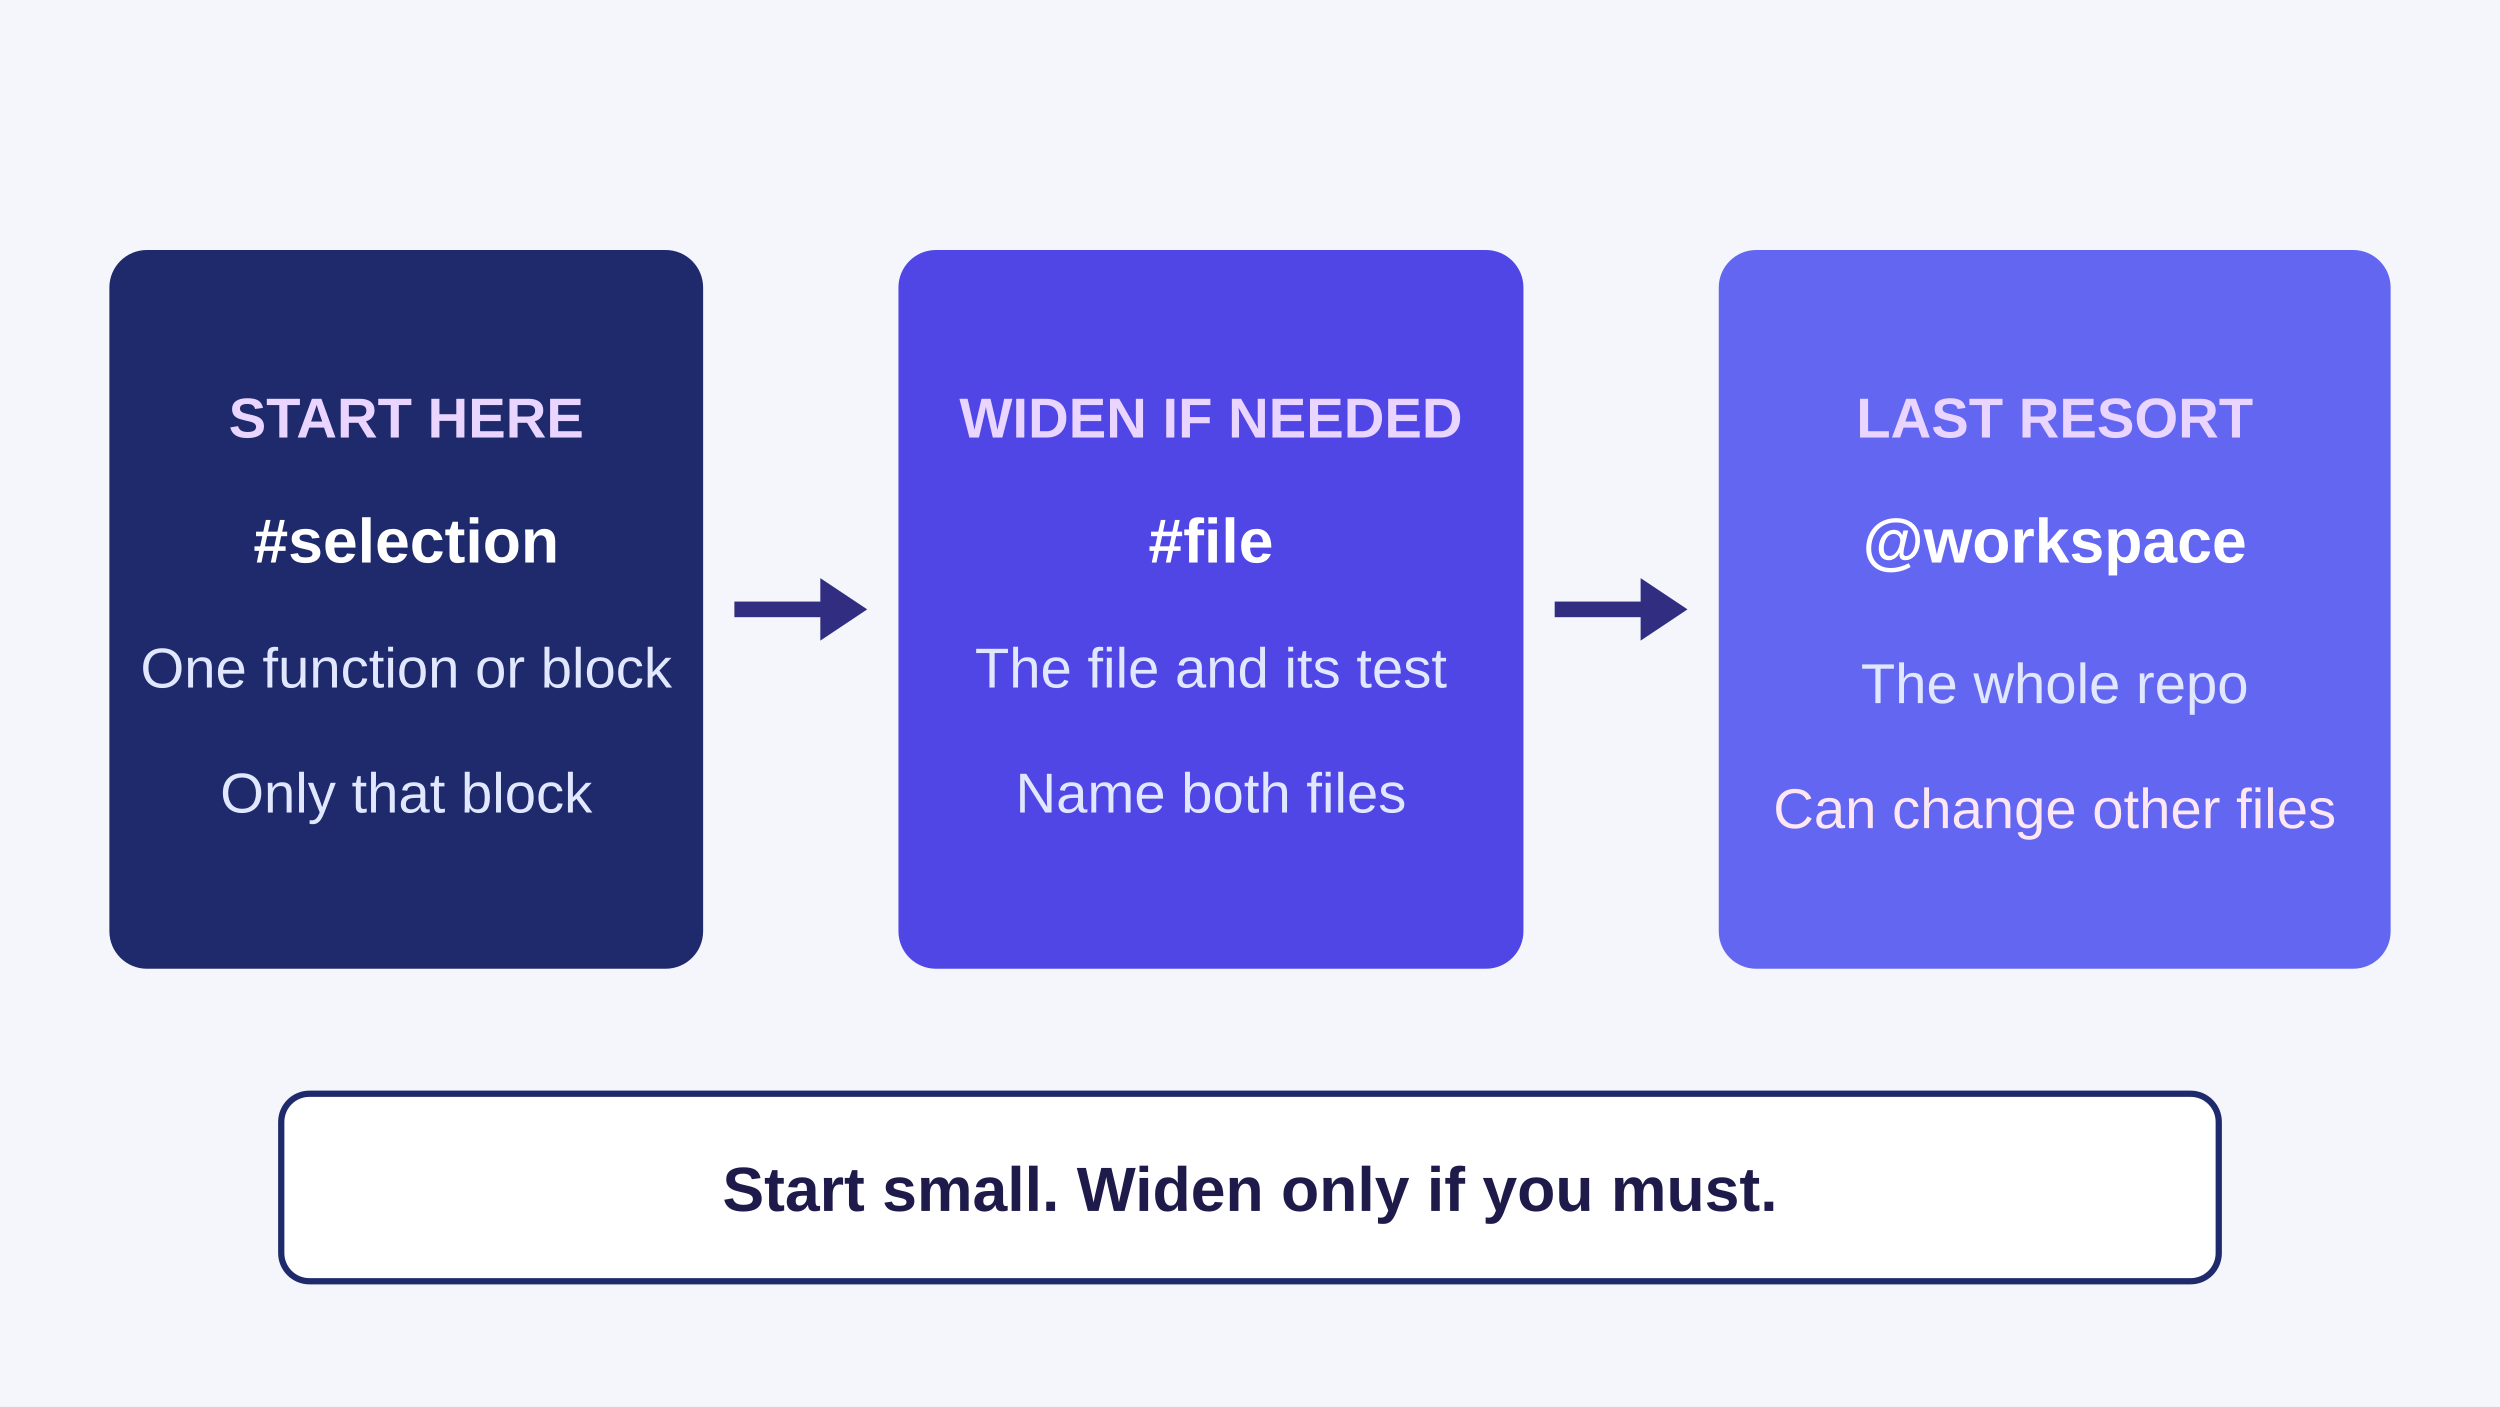
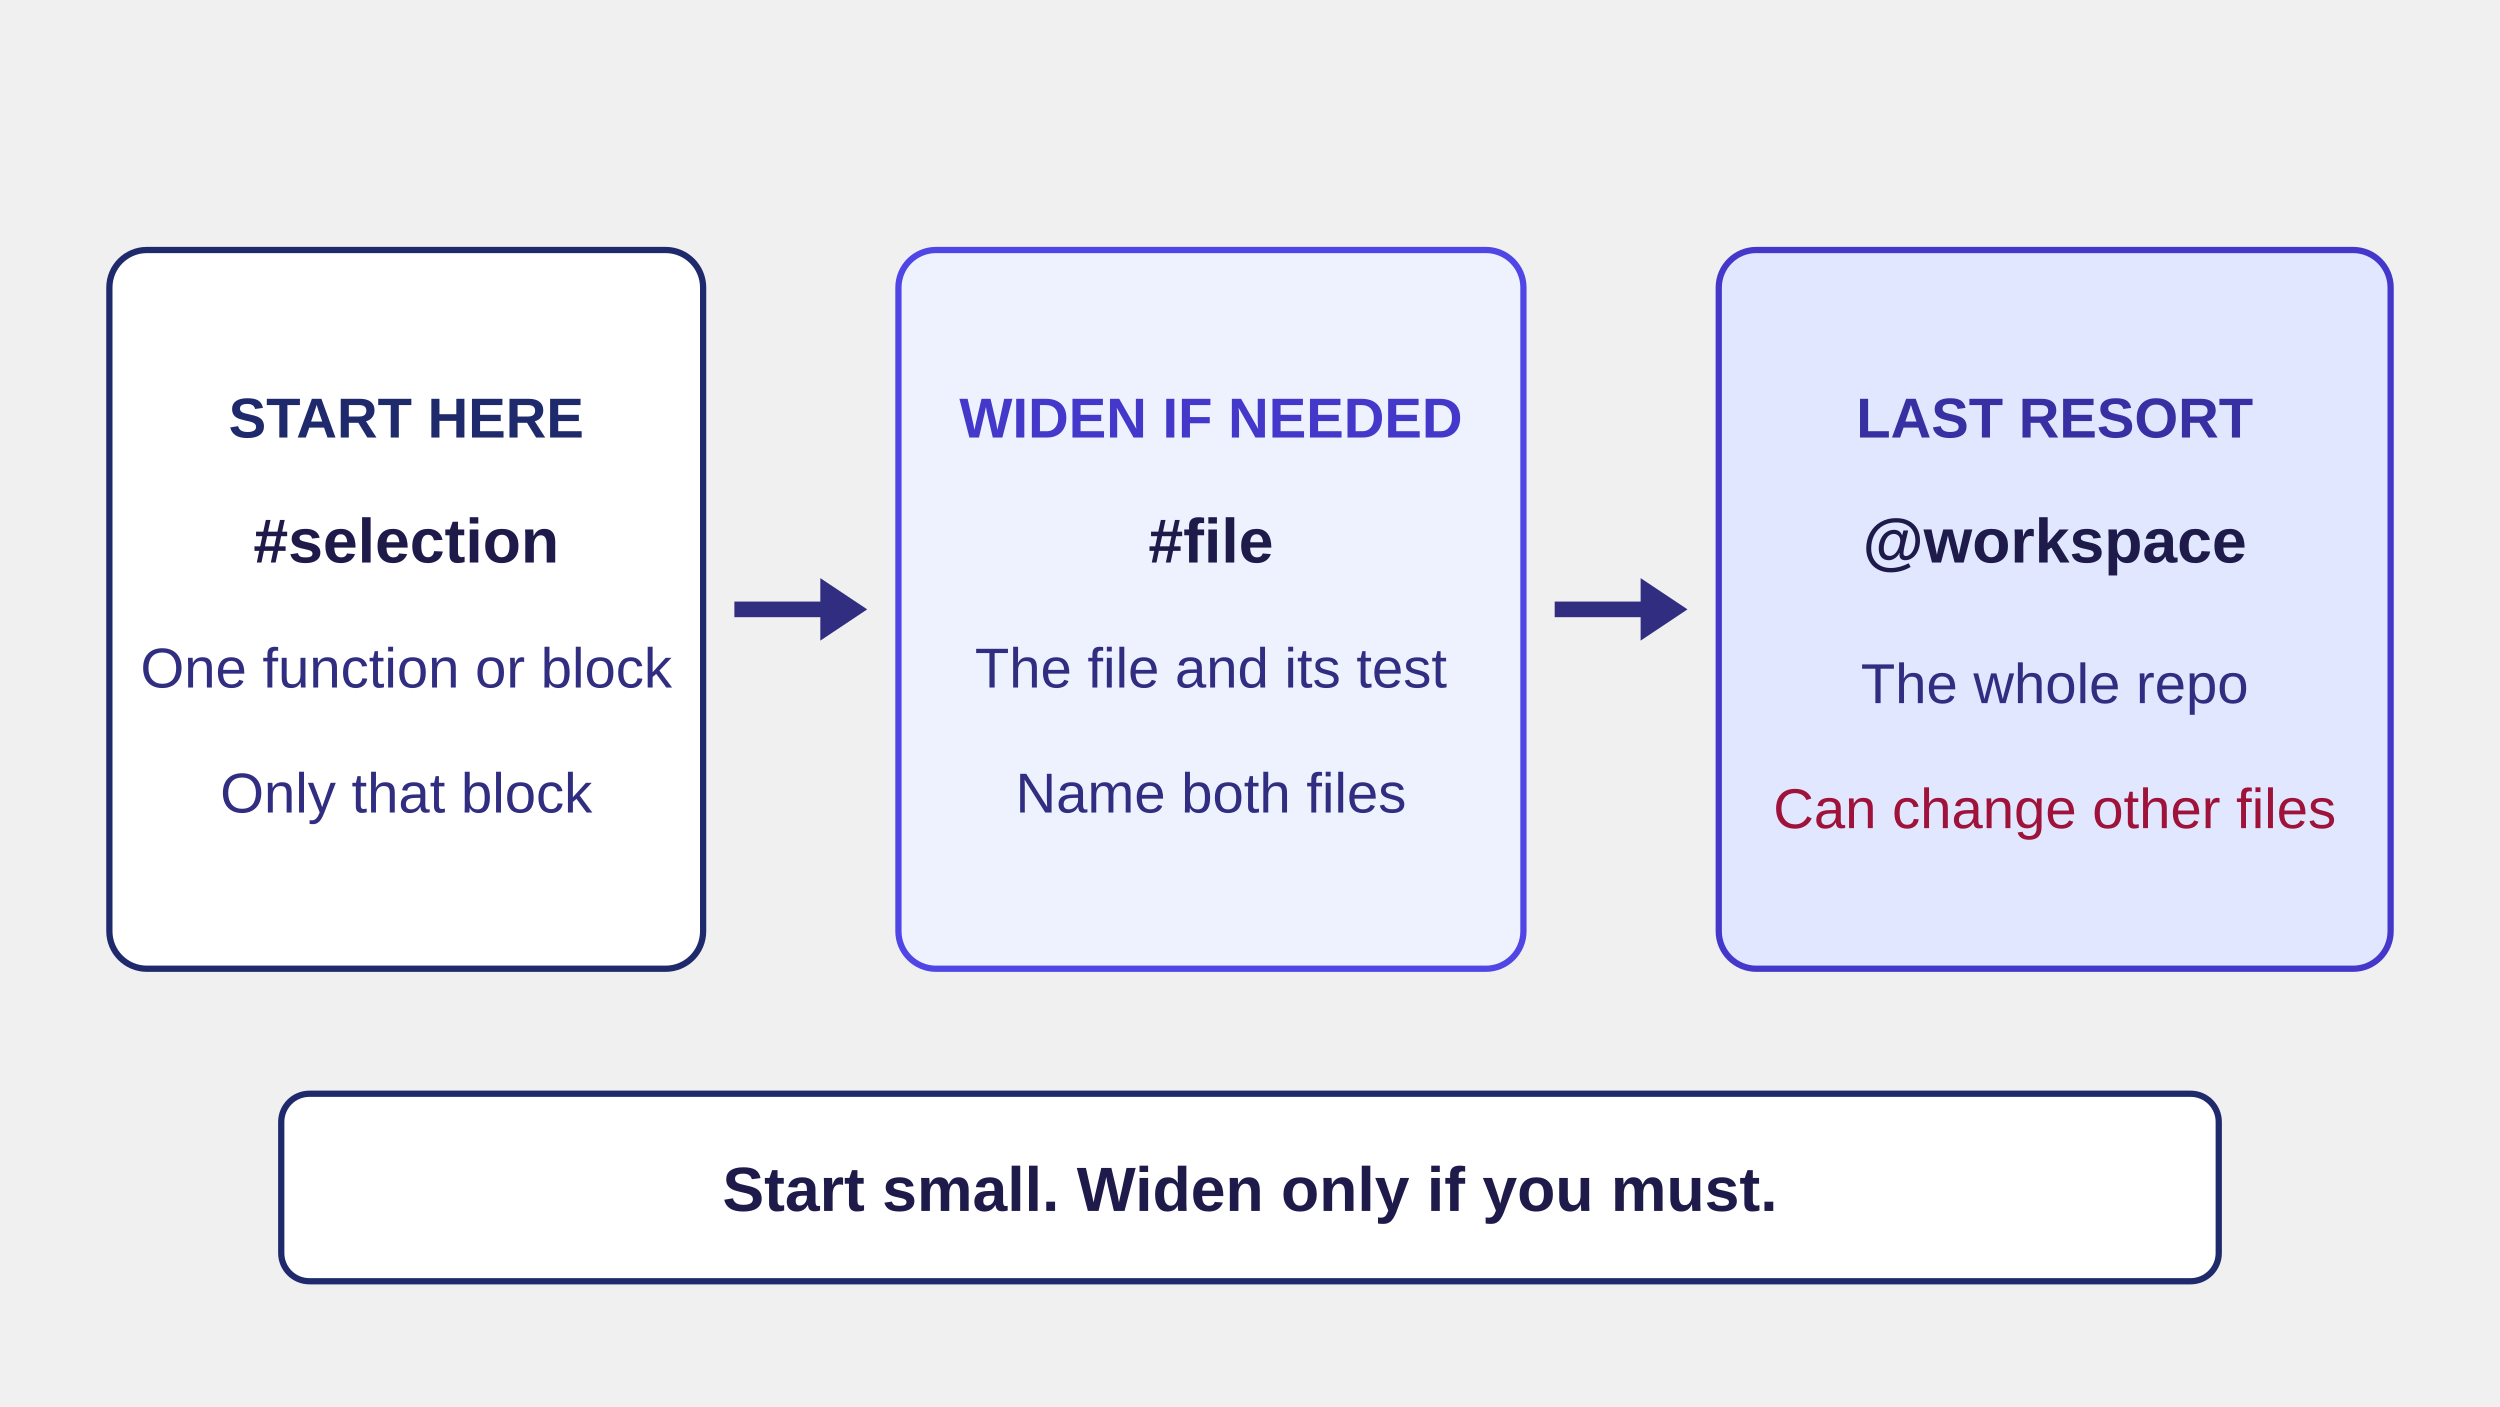
<svg xmlns="http://www.w3.org/2000/svg" width="1600" height="900" viewBox="0 0 1600 900" role="img" aria-label="Start with selection, then file, then workspace">
-   <rect width="1600" height="900" fill="#F4F6FB" />
-   <rect x="70" y="160" width="380" height="460" rx="24" fill="#1E2A6B" />
-   <text x="260" y="280" text-anchor="middle" fill="#E9D5FF" font-family="Arial, Helvetica, sans-serif" font-size="36" font-weight="700">START HERE</text>
-   <text x="260" y="360" text-anchor="middle" fill="#ffffff" font-family="Arial, Helvetica, sans-serif" font-size="40" font-weight="700">#selection</text>
-   <text x="260" y="440" text-anchor="middle" fill="#E0E7FF" font-family="Arial, Helvetica, sans-serif" font-size="36">One function or block</text>
-   <text x="260" y="520" text-anchor="middle" fill="#E0E7FF" font-family="Arial, Helvetica, sans-serif" font-size="36">Only that block</text>
+   <rect x="70" y="160" width="380" height="460" rx="24" fill="#FFFFFF" stroke="#1E2A6B" stroke-width="4" />
+   <text x="260" y="280" text-anchor="middle" fill="#1E2A6B" font-family="Arial, Helvetica, sans-serif" font-size="36" font-weight="700">START HERE</text>
+   <text x="260" y="360" text-anchor="middle" fill="#1E1B4B" font-family="Arial, Helvetica, sans-serif" font-size="40" font-weight="700">#selection</text>
+   <text x="260" y="440" text-anchor="middle" fill="#312E81" font-family="Arial, Helvetica, sans-serif" font-size="36">One function or block</text>
+   <text x="260" y="520" text-anchor="middle" fill="#312E81" font-family="Arial, Helvetica, sans-serif" font-size="36">Only that block</text>
  <path d="M470 390 H530" stroke="#312E81" stroke-width="10" fill="none" />
  <polygon points="555,390 525,370 525,410" fill="#312E81" />
-   <rect x="575" y="160" width="400" height="460" rx="24" fill="#4F46E5" />
-   <text x="775" y="280" text-anchor="middle" fill="#E9D5FF" font-family="Arial, Helvetica, sans-serif" font-size="36" font-weight="700">WIDEN IF NEEDED</text>
-   <text x="775" y="360" text-anchor="middle" fill="#ffffff" font-family="Arial, Helvetica, sans-serif" font-size="40" font-weight="700">#file</text>
-   <text x="775" y="440" text-anchor="middle" fill="#E0E7FF" font-family="Arial, Helvetica, sans-serif" font-size="36">The file and its test</text>
-   <text x="775" y="520" text-anchor="middle" fill="#E0E7FF" font-family="Arial, Helvetica, sans-serif" font-size="36">Name both files</text>
+   <rect x="575" y="160" width="400" height="460" rx="24" fill="#EEF2FF" stroke="#4F46E5" stroke-width="4" />
+   <text x="775" y="280" text-anchor="middle" fill="#4338CA" font-family="Arial, Helvetica, sans-serif" font-size="36" font-weight="700">WIDEN IF NEEDED</text>
+   <text x="775" y="360" text-anchor="middle" fill="#1E1B4B" font-family="Arial, Helvetica, sans-serif" font-size="40" font-weight="700">#file</text>
+   <text x="775" y="440" text-anchor="middle" fill="#312E81" font-family="Arial, Helvetica, sans-serif" font-size="36">The file and its test</text>
+   <text x="775" y="520" text-anchor="middle" fill="#312E81" font-family="Arial, Helvetica, sans-serif" font-size="36">Name both files</text>
  <path d="M995 390 H1055" stroke="#312E81" stroke-width="10" fill="none" />
  <polygon points="1080,390 1050,370 1050,410" fill="#312E81" />
-   <rect x="1100" y="160" width="430" height="460" rx="24" fill="#6366F1" />
-   <text x="1315" y="280" text-anchor="middle" fill="#E9D5FF" font-family="Arial, Helvetica, sans-serif" font-size="36" font-weight="700">LAST RESORT</text>
-   <text x="1315" y="360" text-anchor="middle" fill="#ffffff" font-family="Arial, Helvetica, sans-serif" font-size="40" font-weight="700">@workspace</text>
-   <text x="1315" y="450" text-anchor="middle" fill="#E0E7FF" font-family="Arial, Helvetica, sans-serif" font-size="36">The whole repo</text>
-   <text x="1315" y="530" text-anchor="middle" fill="#FCE7F3" font-family="Arial, Helvetica, sans-serif" font-size="36">Can change other files</text>
-   <rect x="180" y="700" width="1240" height="120" rx="18" fill="#ffffff" stroke="#1E2A6B" stroke-width="4" />
+   <rect x="1100" y="160" width="430" height="460" rx="24" fill="#E0E7FF" stroke="#4338CA" stroke-width="4" />
+   <text x="1315" y="280" text-anchor="middle" fill="#3730A3" font-family="Arial, Helvetica, sans-serif" font-size="36" font-weight="700">LAST RESORT</text>
+   <text x="1315" y="360" text-anchor="middle" fill="#1E1B4B" font-family="Arial, Helvetica, sans-serif" font-size="40" font-weight="700">@workspace</text>
+   <text x="1315" y="450" text-anchor="middle" fill="#312E81" font-family="Arial, Helvetica, sans-serif" font-size="36">The whole repo</text>
+   <text x="1315" y="530" text-anchor="middle" fill="#9F1239" font-family="Arial, Helvetica, sans-serif" font-size="36">Can change other files</text>
+   <rect x="180" y="700" width="1240" height="120" rx="18" fill="#FFFFFF" stroke="#1E2A6B" stroke-width="4" />
  <text x="800" y="775" text-anchor="middle" fill="#1E1B4B" font-family="Arial, Helvetica, sans-serif" font-size="40" font-weight="700">Start small. Widen only if you must.</text>
</svg>
